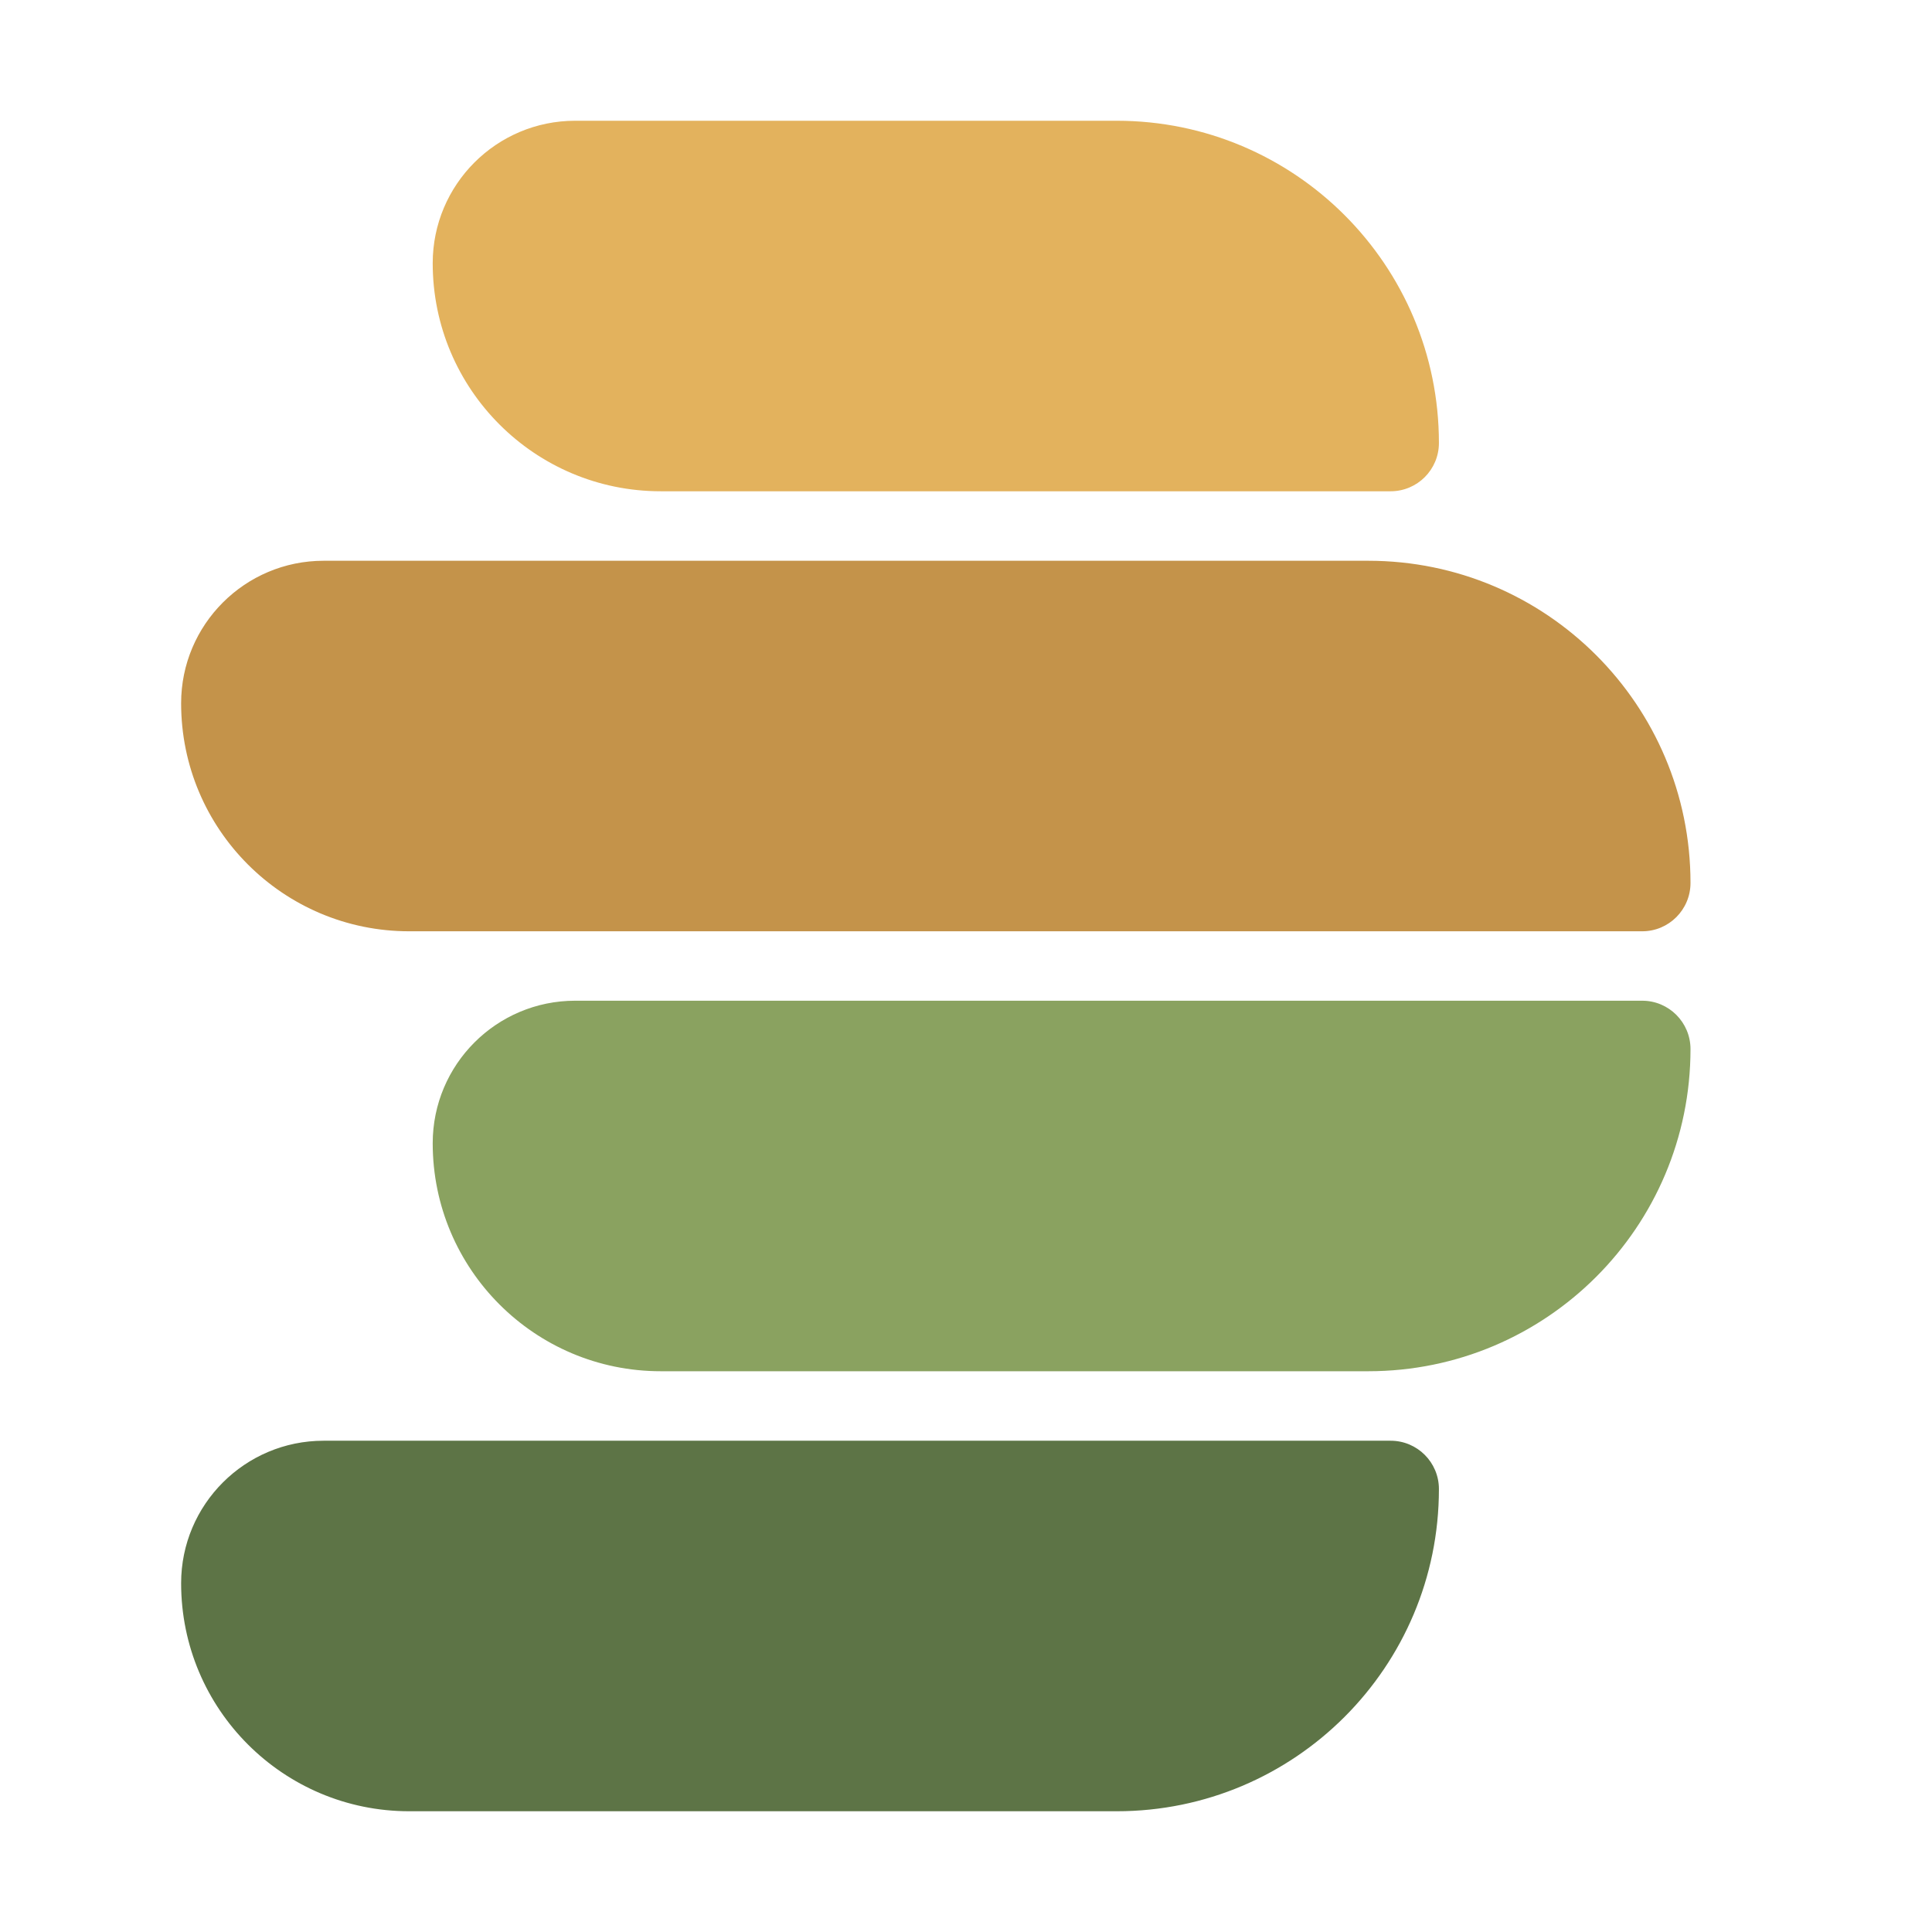
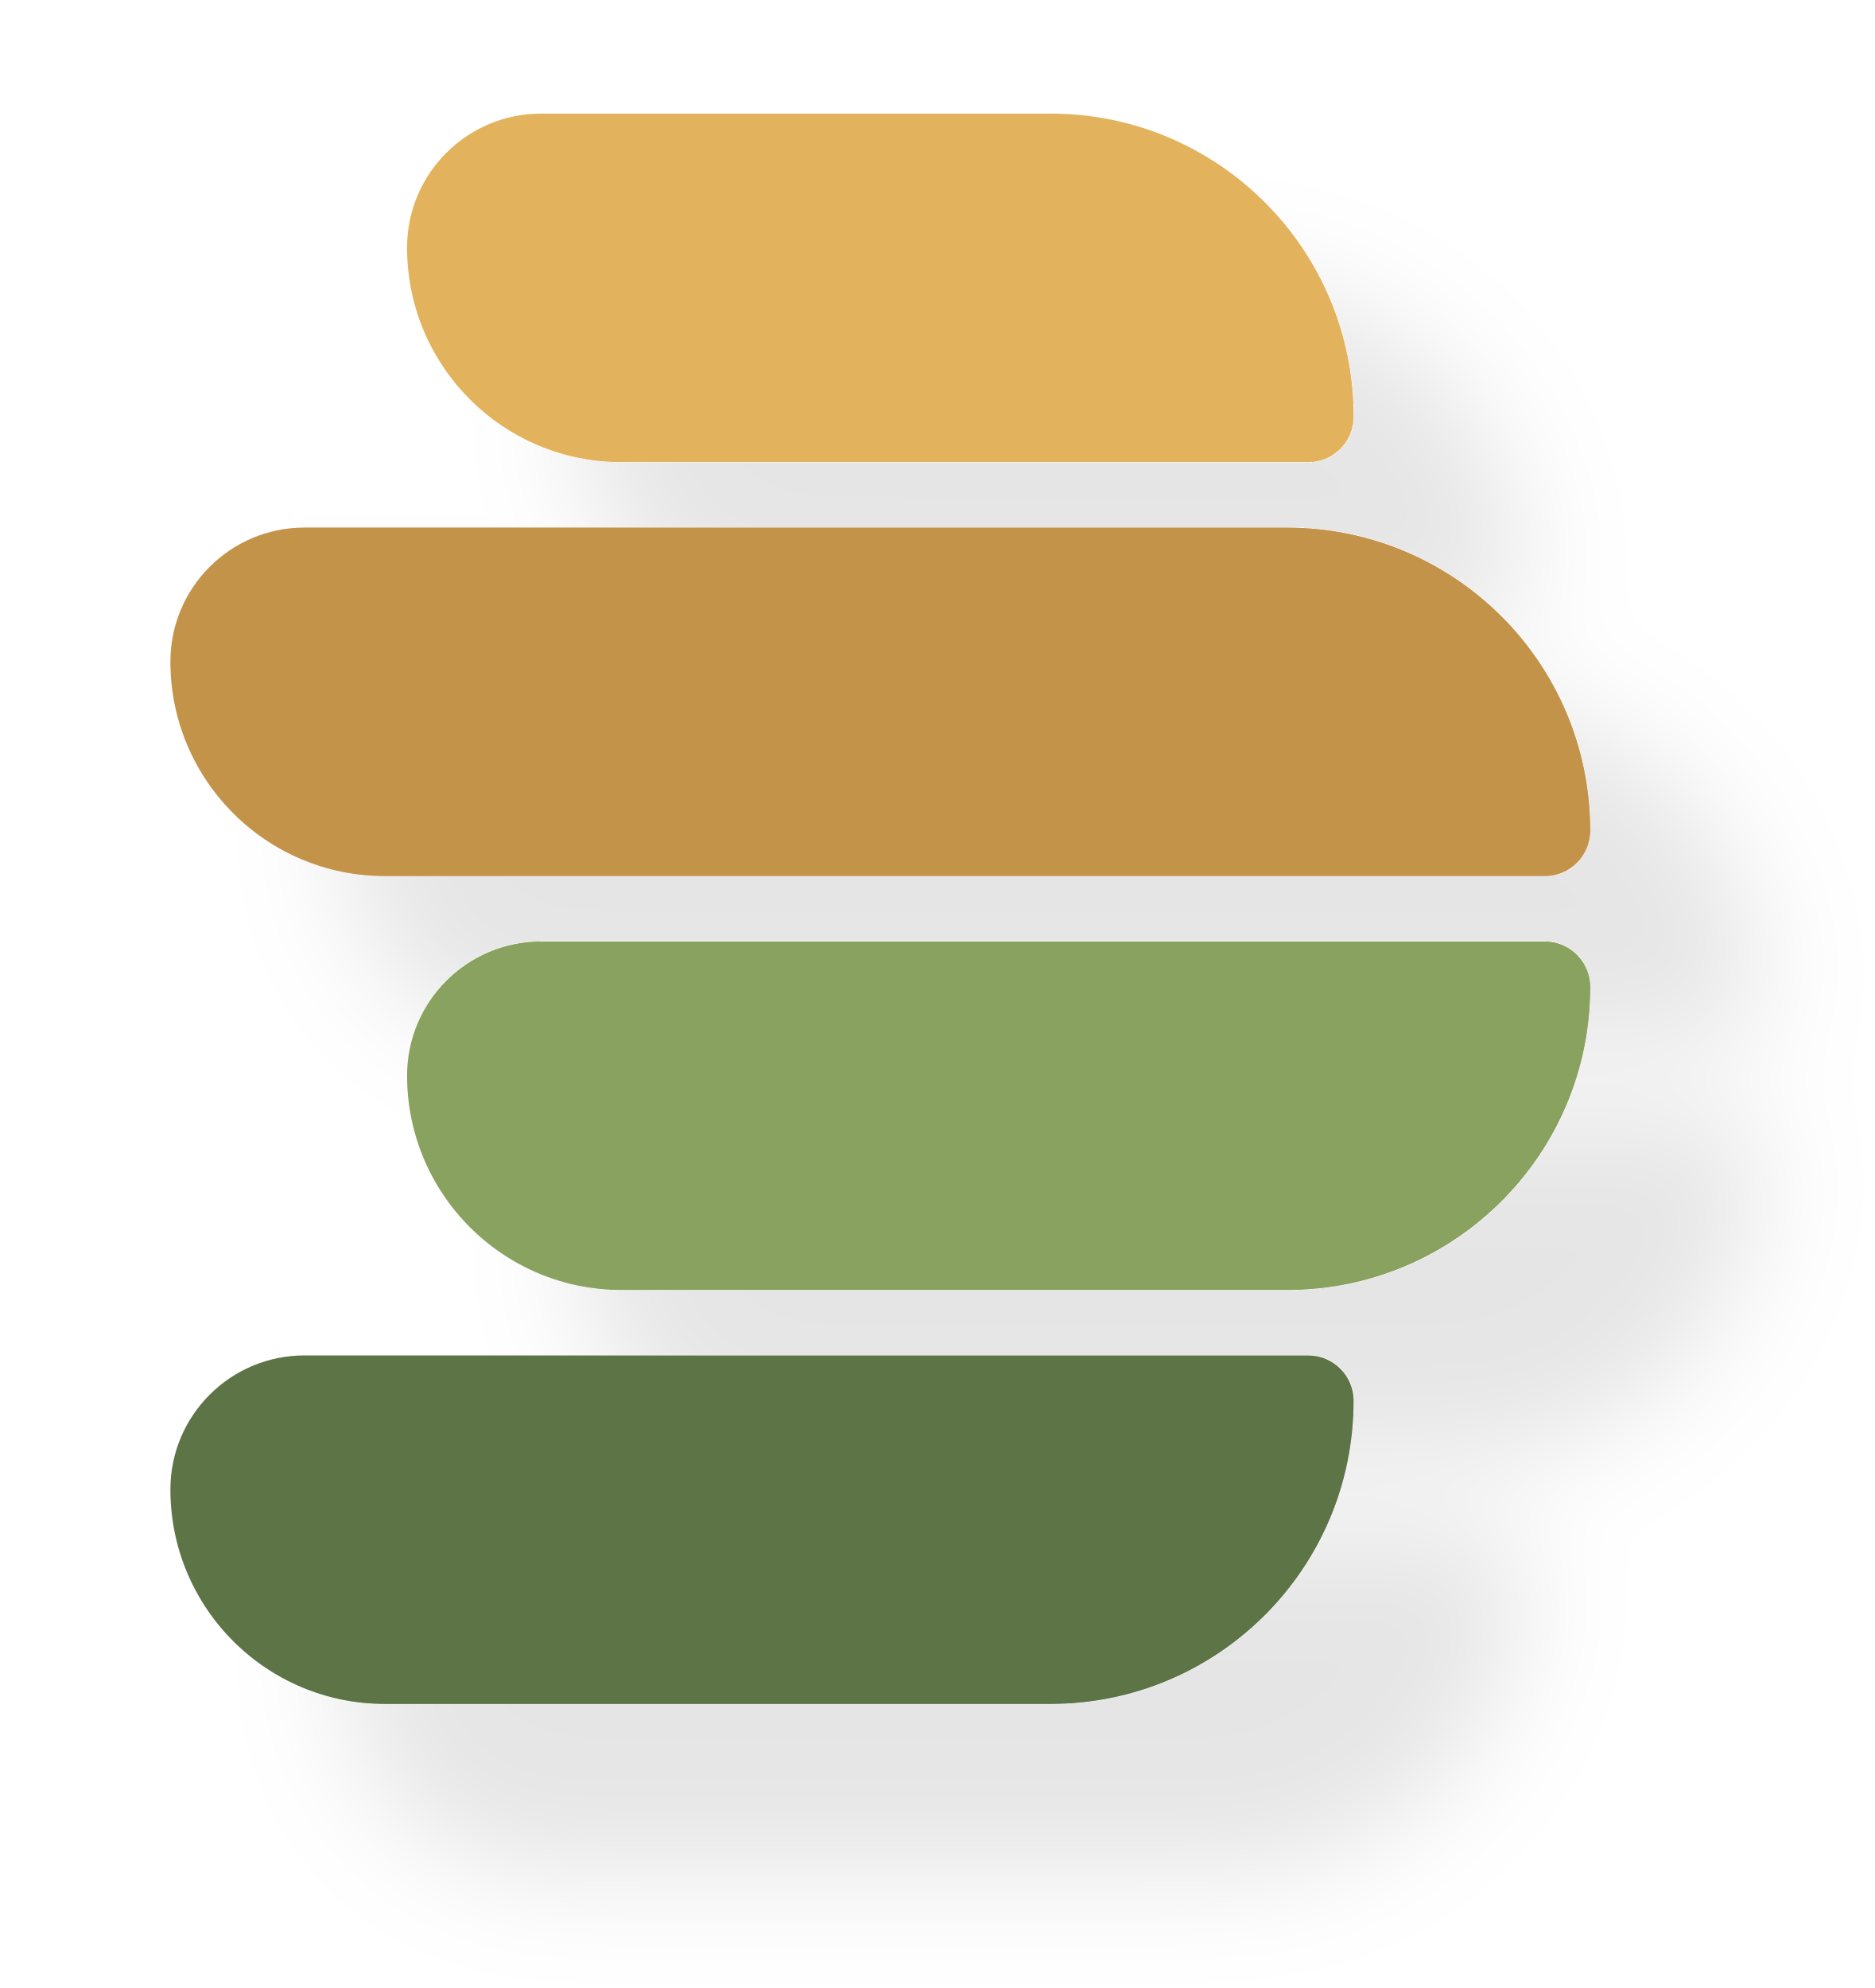
- <svg xmlns="http://www.w3.org/2000/svg" width="32" height="32" viewBox="0 0 32 32" fill="none">
-   <path d="M3 26.223C3 24.92 4.057 23.863 5.36 23.863H23.033C23.475 23.863 23.833 24.221 23.833 24.663C23.833 27.611 21.444 30 18.497 30H6.777C4.691 30 3 28.309 3 26.223Z" fill="#5D7446" />
-   <path d="M7.167 18.936C7.167 17.632 8.223 16.575 9.527 16.575H27.2C27.642 16.575 28 16.934 28 17.376C28 20.323 25.611 22.712 22.663 22.712H10.943C8.858 22.712 7.167 21.021 7.167 18.936Z" fill="#8AA260" />
-   <path d="M3 11.648C3 10.345 4.057 9.288 5.36 9.288H22.663C25.611 9.288 28 11.677 28 14.624C28 15.066 27.642 15.425 27.2 15.425H6.777C4.691 15.425 3 13.734 3 11.648Z" fill="#C4934A" />
-   <path d="M7.167 4.36C7.167 3.057 8.223 2 9.527 2H18.497C21.444 2 23.833 4.389 23.833 7.337C23.833 7.779 23.475 8.137 23.033 8.137H10.943C8.858 8.137 7.167 6.446 7.167 4.36Z" fill="#E3B25D" />
+ <svg xmlns="http://www.w3.org/2000/svg" width="33" height="35" viewBox="0 0 33 35" fill="none">
+   <g filter="url(#filter0_d_2_88)">
+     <path d="M3 26.223C3 24.92 4.057 23.863 5.36 23.863H23.033C23.475 23.863 23.833 24.221 23.833 24.663C23.833 27.611 21.444 30 18.497 30H6.777C4.691 30 3 28.309 3 26.223Z" fill="#5D7446" />
+     <path d="M7.167 18.936C7.167 17.632 8.223 16.575 9.527 16.575H27.2C27.642 16.575 28 16.934 28 17.376C28 20.323 25.611 22.712 22.663 22.712H10.943C8.858 22.712 7.167 21.021 7.167 18.936Z" fill="#8AA260" />
+     <path d="M3 11.648C3 10.345 4.057 9.288 5.36 9.288H22.663C25.611 9.288 28 11.677 28 14.624C28 15.066 27.642 15.425 27.2 15.425H6.777C4.691 15.425 3 13.734 3 11.648Z" fill="#C4934A" />
+     <path d="M7.167 4.36C7.167 3.057 8.223 2 9.527 2H18.497C21.444 2 23.833 4.389 23.833 7.337C23.833 7.779 23.475 8.137 23.033 8.137H10.943C8.858 8.137 7.167 6.446 7.167 4.36Z" fill="#E3B25D" />
+   </g>
+   <defs>
+     <filter id="filter0_d_2_88" x="3" y="2" width="30" height="33" filterUnits="userSpaceOnUse" color-interpolation-filters="sRGB">
+       <feFlood flood-opacity="0" result="BackgroundImageFix" />
+       <feColorMatrix in="SourceAlpha" type="matrix" values="0 0 0 0 0 0 0 0 0 0 0 0 0 0 0 0 0 0 127 0" result="hardAlpha" />
+       <feOffset dx="3" dy="3" />
+       <feGaussianBlur stdDeviation="1" />
+       <feComposite in2="hardAlpha" operator="out" />
+       <feColorMatrix type="matrix" values="0 0 0 0 0 0 0 0 0 0 0 0 0 0 0 0 0 0 0.1 0" />
+       <feBlend mode="normal" in2="BackgroundImageFix" result="effect1_dropShadow_2_88" />
+       <feBlend mode="normal" in="SourceGraphic" in2="effect1_dropShadow_2_88" result="shape" />
+     </filter>
+   </defs>
</svg>
